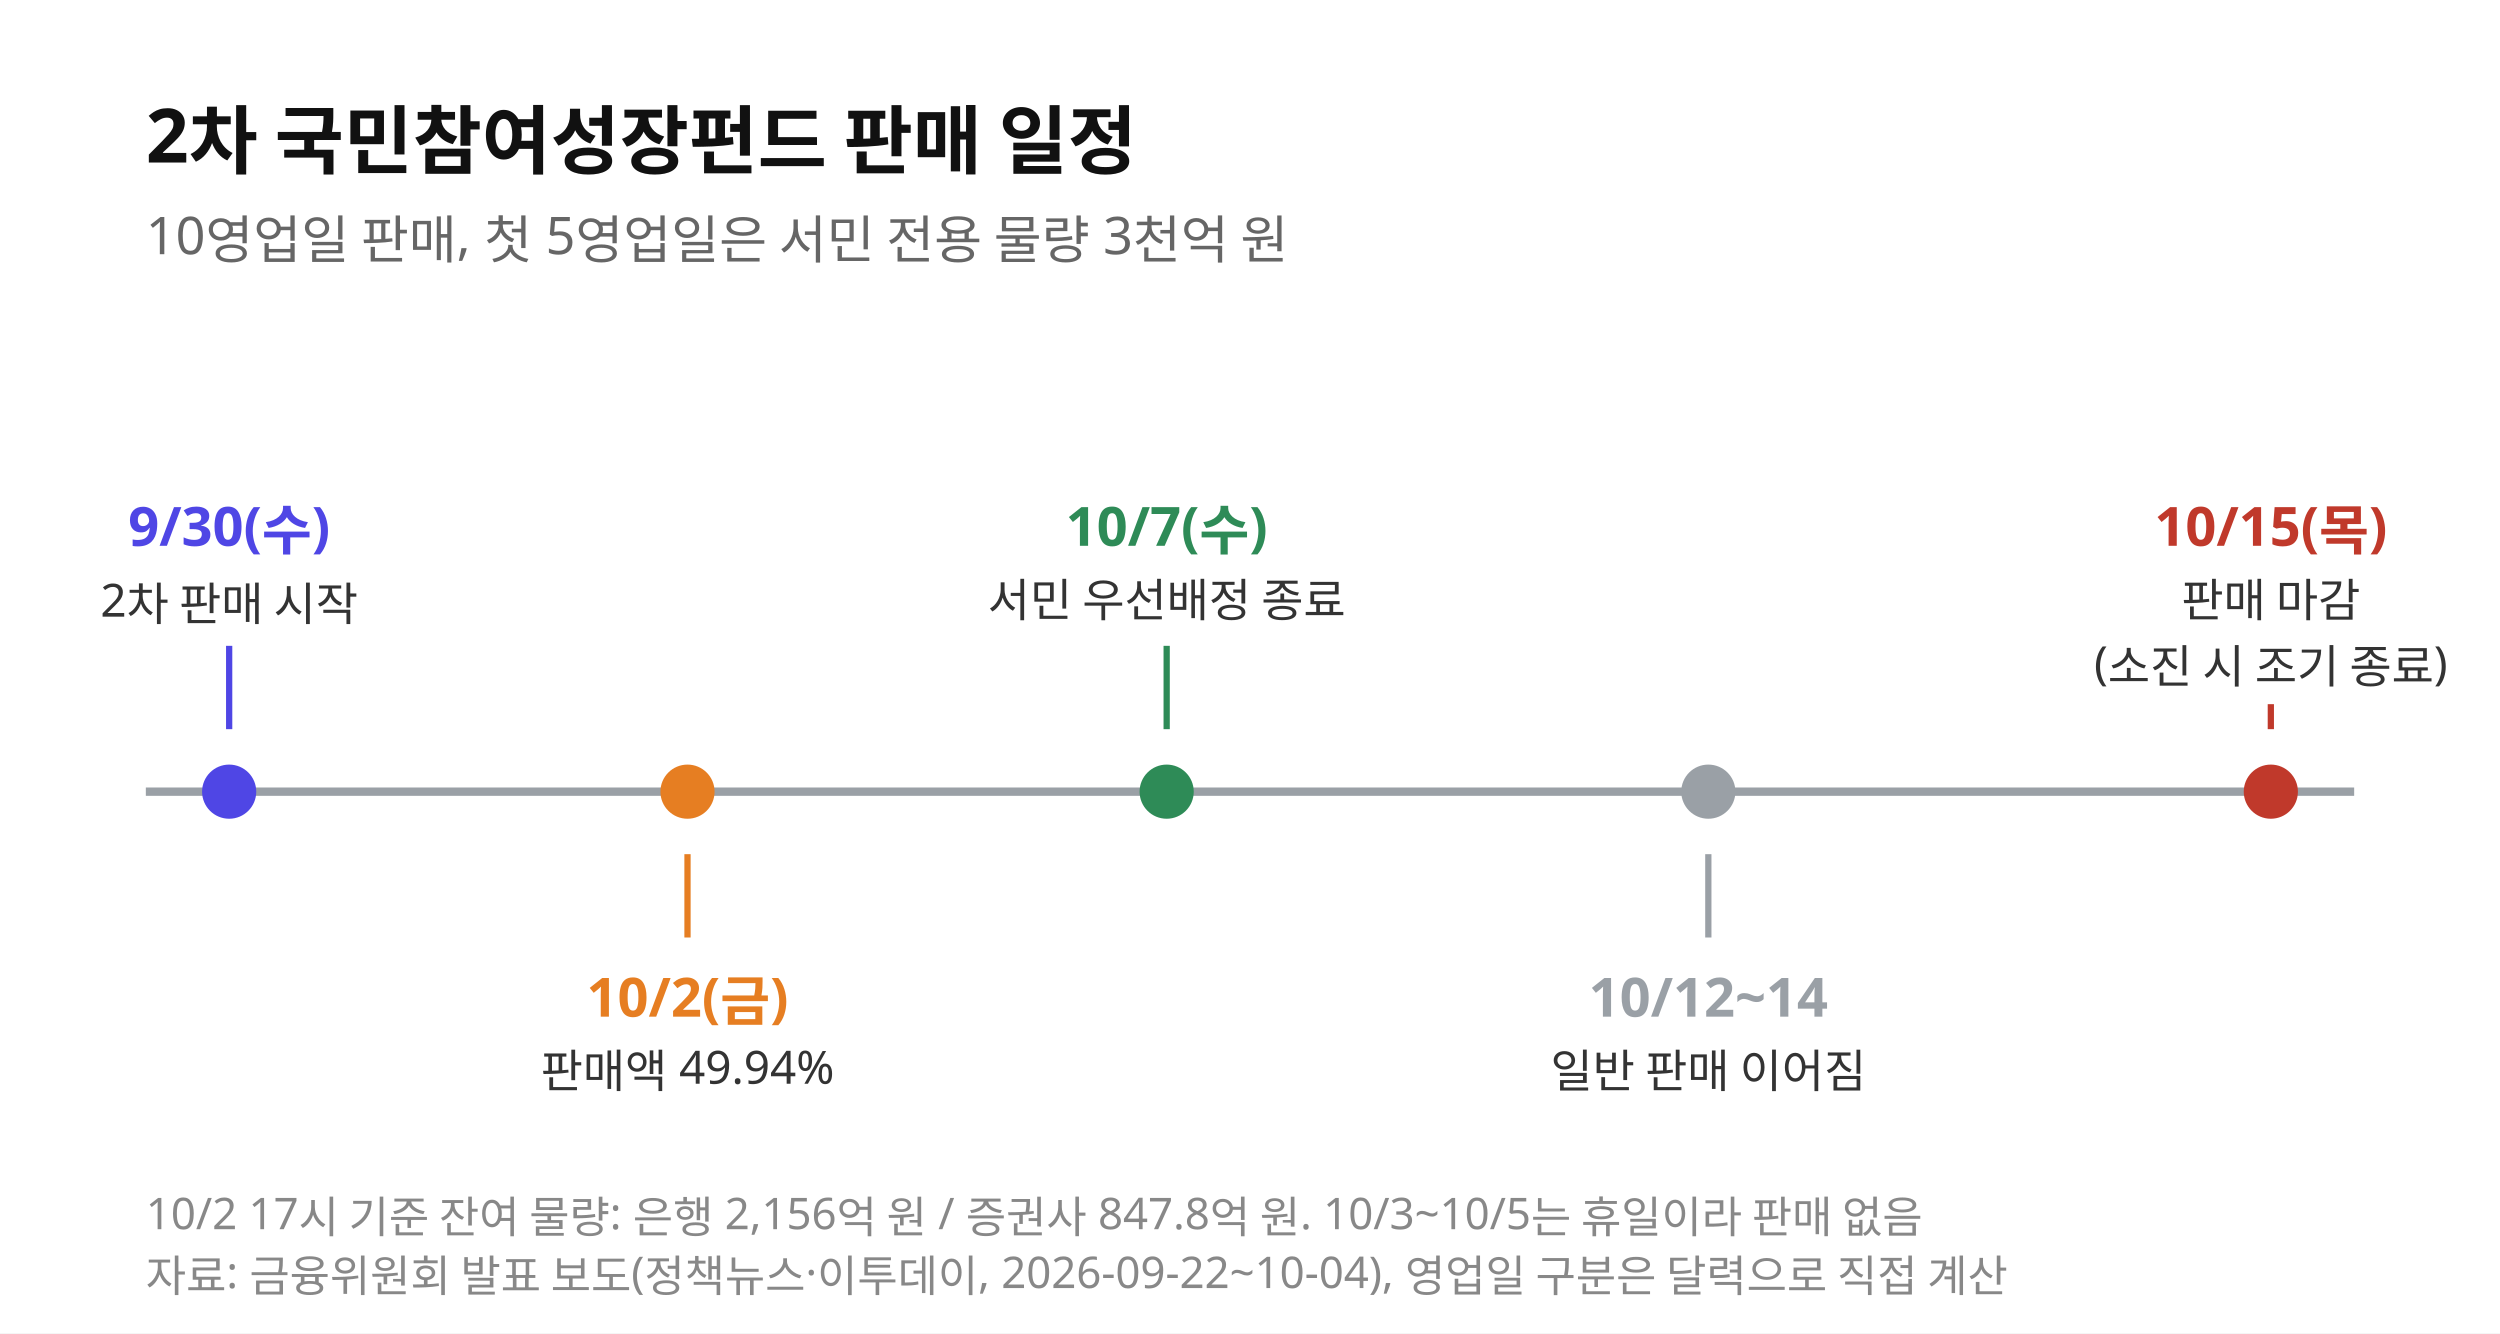
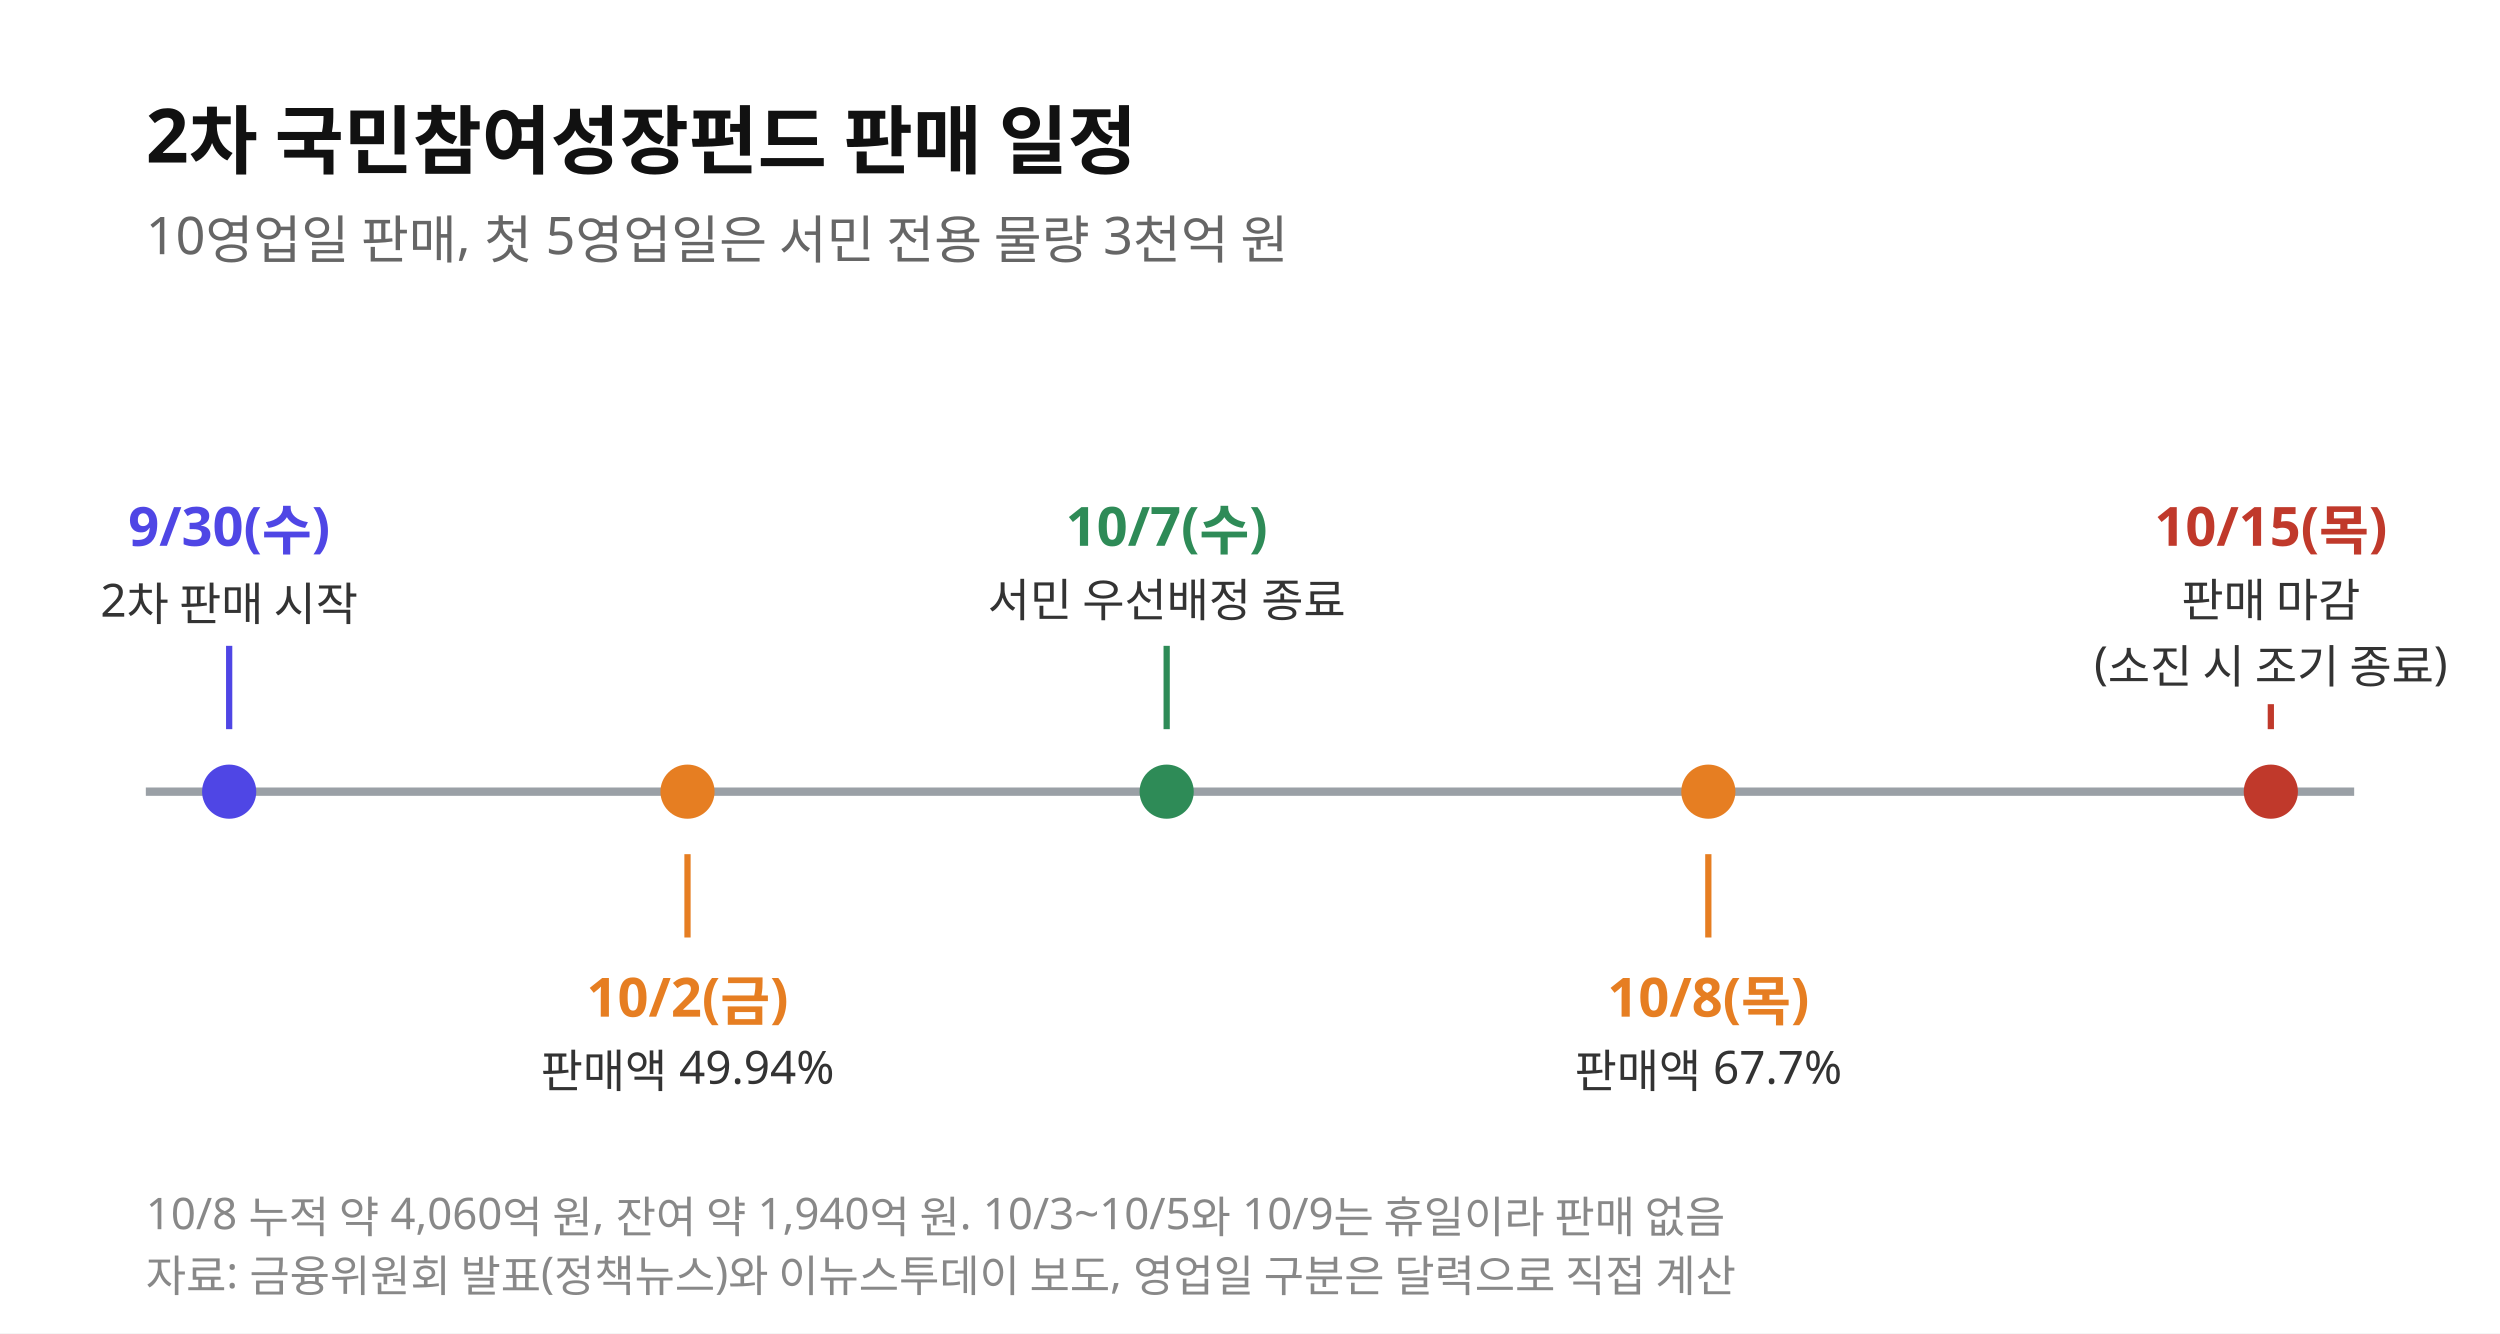
<svg xmlns="http://www.w3.org/2000/svg" width="1200" height="640" viewBox="0 0 1200 640">
  <rect width="1200" height="640" fill="#ffffff" />
  <g font-family="'Apple SD Gothic Neo','Malgun Gothic','Noto Sans KR',sans-serif">
    <text x="70" y="78" font-size="36" font-weight="bold" fill="#111">2차 국민참여성장펀드 판매 일정</text>
    <text x="70" y="122" font-size="25" fill="#666">10영업일 판매, 첫 5영업일은 서민 전용 물량 3천억 원</text>
    <line x1="70" y1="380" x2="1130" y2="380" stroke="#9aa0a6" stroke-width="4" />
    <circle cx="110" cy="380" r="13" fill="#4f46e5" />
    <line x1="110" y1="350" x2="110" y2="310" stroke="#4f46e5" stroke-width="3" />
    <text x="110" y="262" font-size="26" font-weight="bold" text-anchor="middle" fill="#4f46e5">9/30(수)</text>
    <text x="110" y="296" font-size="22" text-anchor="middle" fill="#333">2차 판매 시작</text>
    <circle cx="330" cy="380" r="13" fill="#e67e22" />
    <line x1="330" y1="410" x2="330" y2="450" stroke="#e67e22" stroke-width="3" />
    <text x="330" y="488" font-size="26" font-weight="bold" text-anchor="middle" fill="#e67e22">10/2(금)</text>
    <text x="330" y="522" font-size="22" text-anchor="middle" fill="#333">판매액 49.94%</text>
    <circle cx="560" cy="380" r="13" fill="#2e8b57" />
    <line x1="560" y1="350" x2="560" y2="310" stroke="#2e8b57" stroke-width="3" />
    <text x="560" y="262" font-size="26" font-weight="bold" text-anchor="middle" fill="#2e8b57">10/7(수)</text>
    <text x="560" y="296" font-size="22" text-anchor="middle" fill="#333">서민 우선배정 종료</text>
-     <circle cx="820" cy="380" r="13" fill="#9aa0a6" />
-     <line x1="820" y1="410" x2="820" y2="450" stroke="#9aa0a6" stroke-width="3" />
-     <text x="820" y="488" font-size="26" font-weight="bold" text-anchor="middle" fill="#9aa0a6">10/12~14</text>
-     <text x="820" y="522" font-size="22" text-anchor="middle" fill="#333">일반 판매 이어짐</text>
+     <circle cx="820" cy="380" r="13" fill="#e67e22" />
+     <line x1="820" y1="410" x2="820" y2="450" stroke="#e67e22" stroke-width="3" />
+     <text x="820" y="488" font-size="26" font-weight="bold" text-anchor="middle" fill="#e67e22">10/8(목)</text>
+     <text x="820" y="522" font-size="22" text-anchor="middle" fill="#333">판매액 67.7%</text>
    <circle cx="1090" cy="380" r="13" fill="#c0392b" />
    <line x1="1090" y1="350" x2="1090" y2="338" stroke="#c0392b" stroke-width="3" />
    <text x="1090" y="262" font-size="26" font-weight="bold" text-anchor="middle" fill="#c0392b">10/15(목)</text>
    <text x="1090" y="296" font-size="22" text-anchor="middle" fill="#333">판매 마감</text>
    <text x="1090" y="326" font-size="22" text-anchor="middle" fill="#333">(소진 시 조기 종료)</text>
-     <text x="70" y="590" font-size="21" fill="#888">10/2 17시 기준 잔여 물량: 은행 2,156억 원 / 증권사 847.8억 원. 10/3~10/5는 휴일이라 판매 없음</text>
-     <text x="70" y="620" font-size="21" fill="#888">자료: 금융위원회 발표 보도(정책뉴스·이투데이, 2026-09-22~10-04), 영업일 구분은 달력으로 직접 계산</text>
+     <text x="70" y="590" font-size="21" fill="#888">10/8 누적 약 4,060억 원, 잔여 약 1,940억 원. 10/3~10/5와 10/9는 휴일이라 판매 없음</text>
+     <text x="70" y="620" font-size="21" fill="#888">자료: 금융위원회 발표(정책뉴스)와 이뉴스투데이 보도, 영업일 구분은 달력으로 직접 계산</text>
  </g>
</svg>
